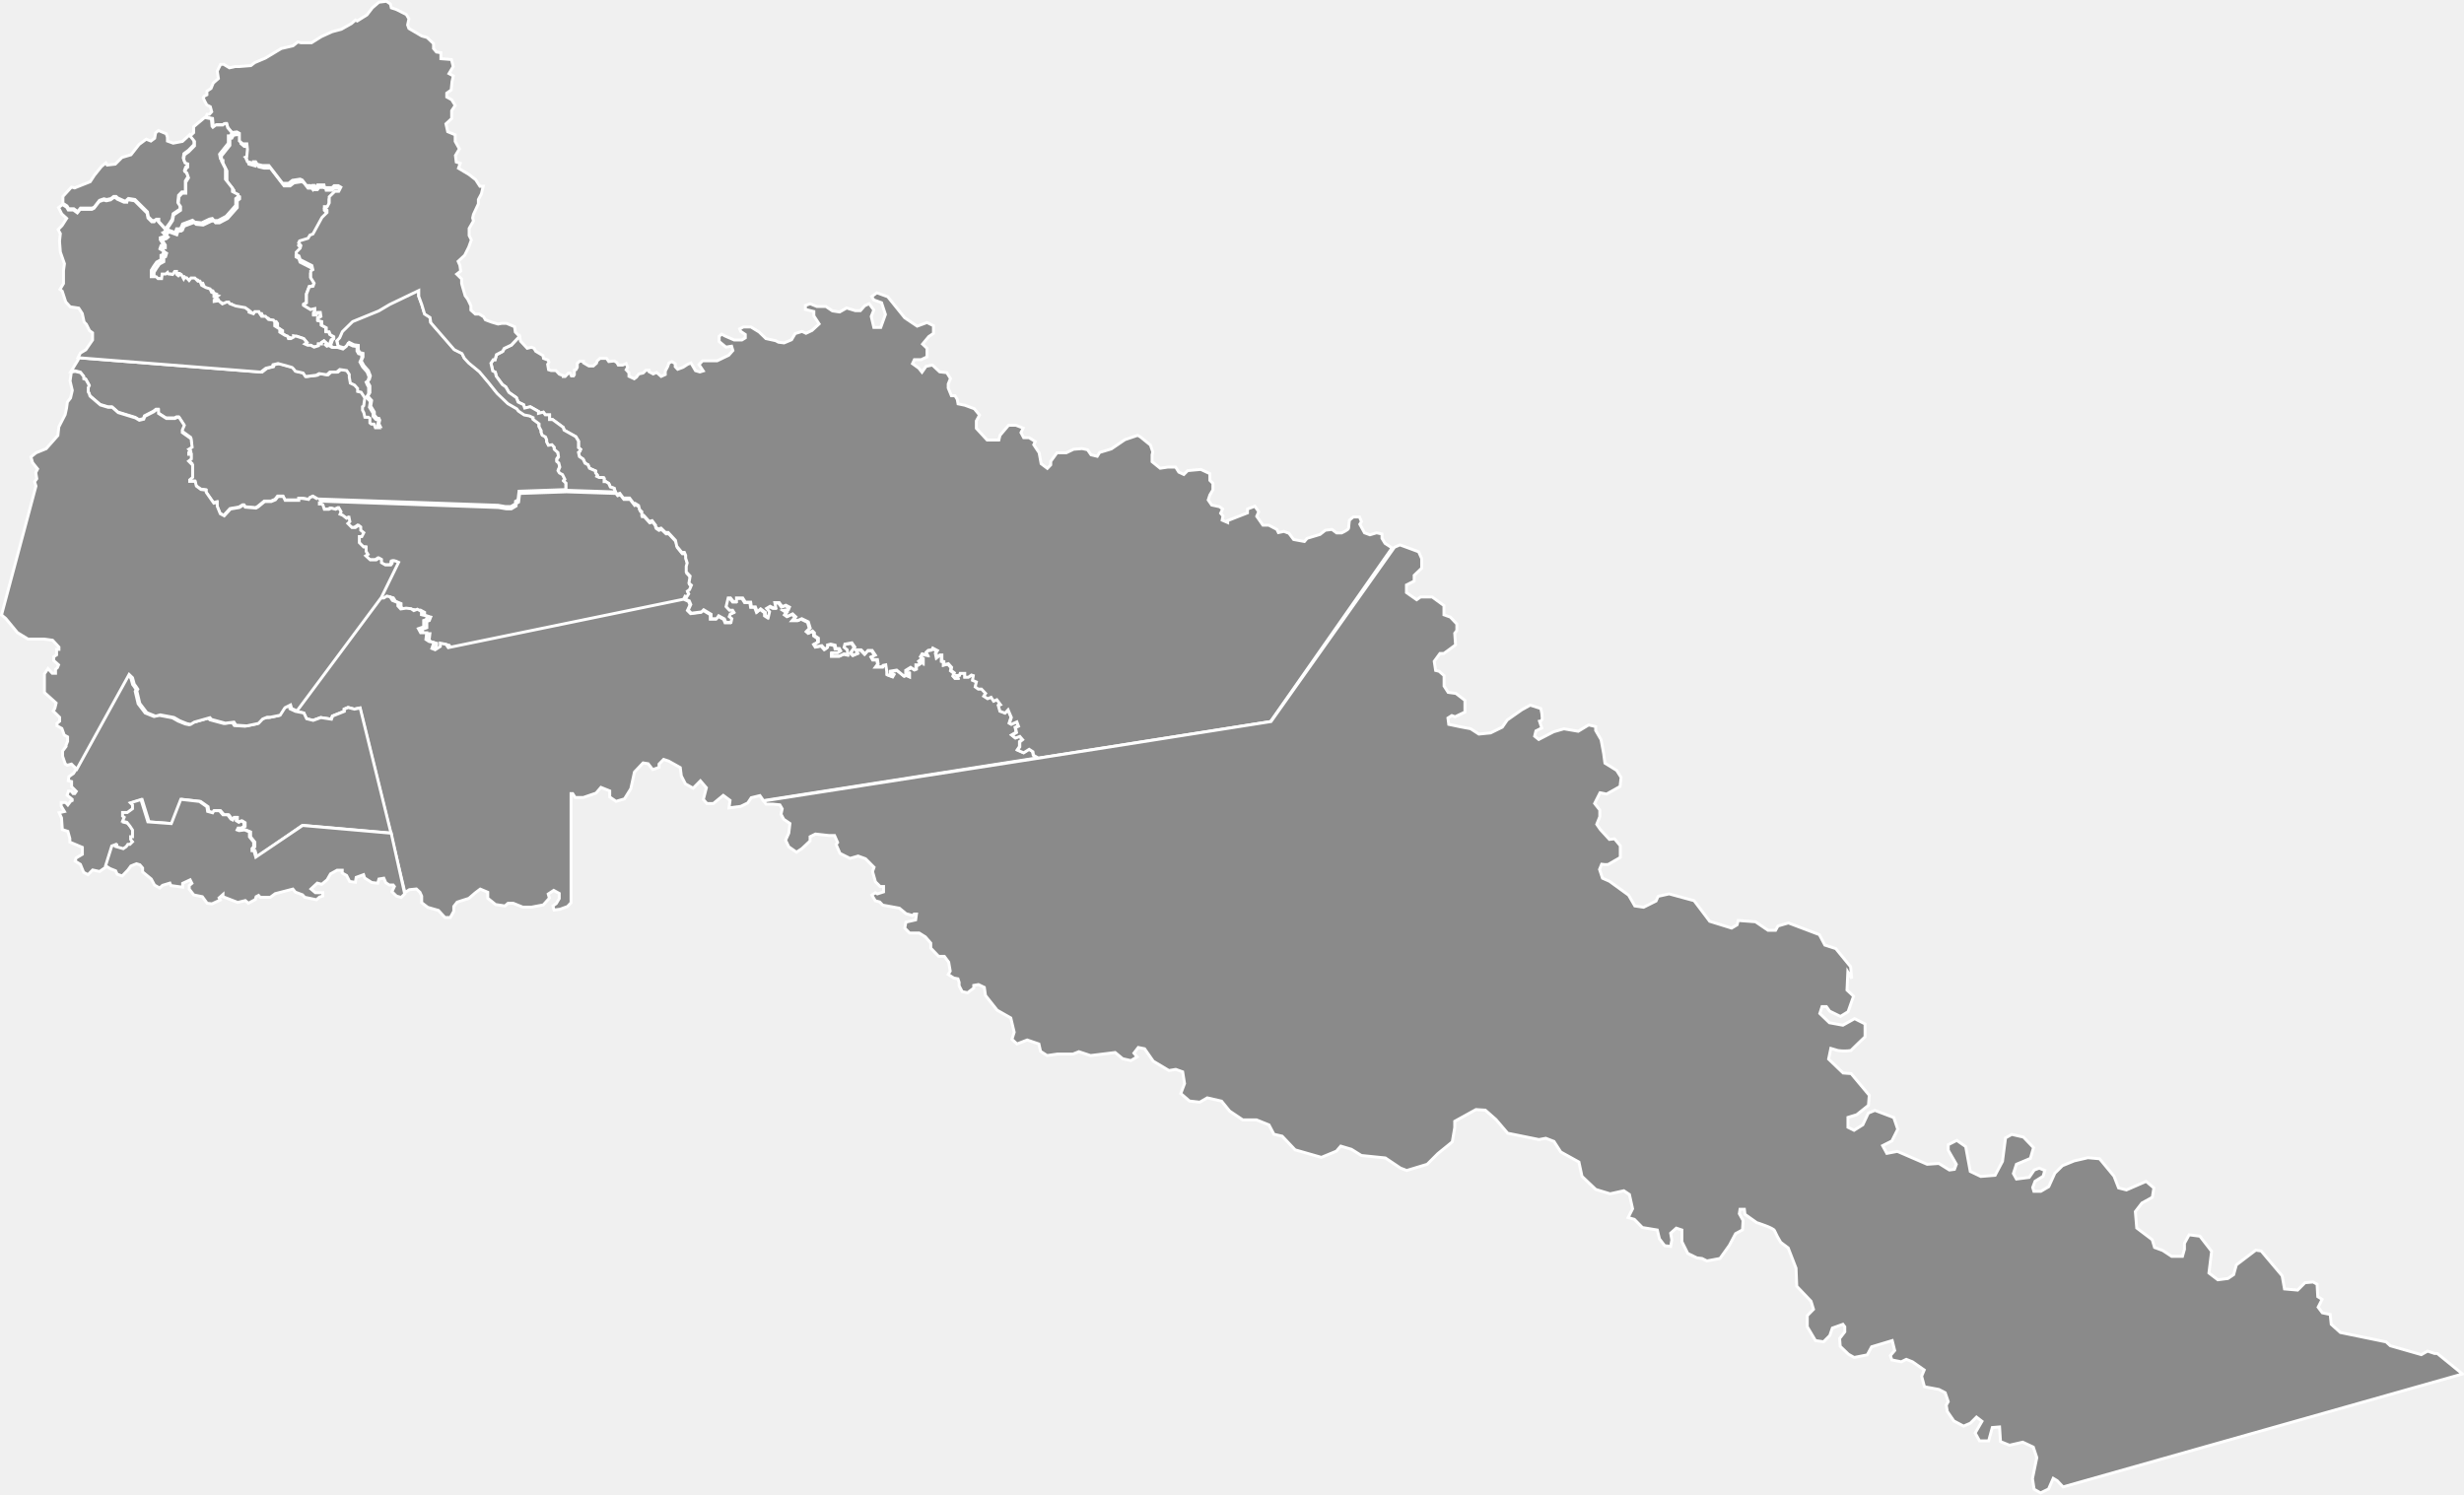
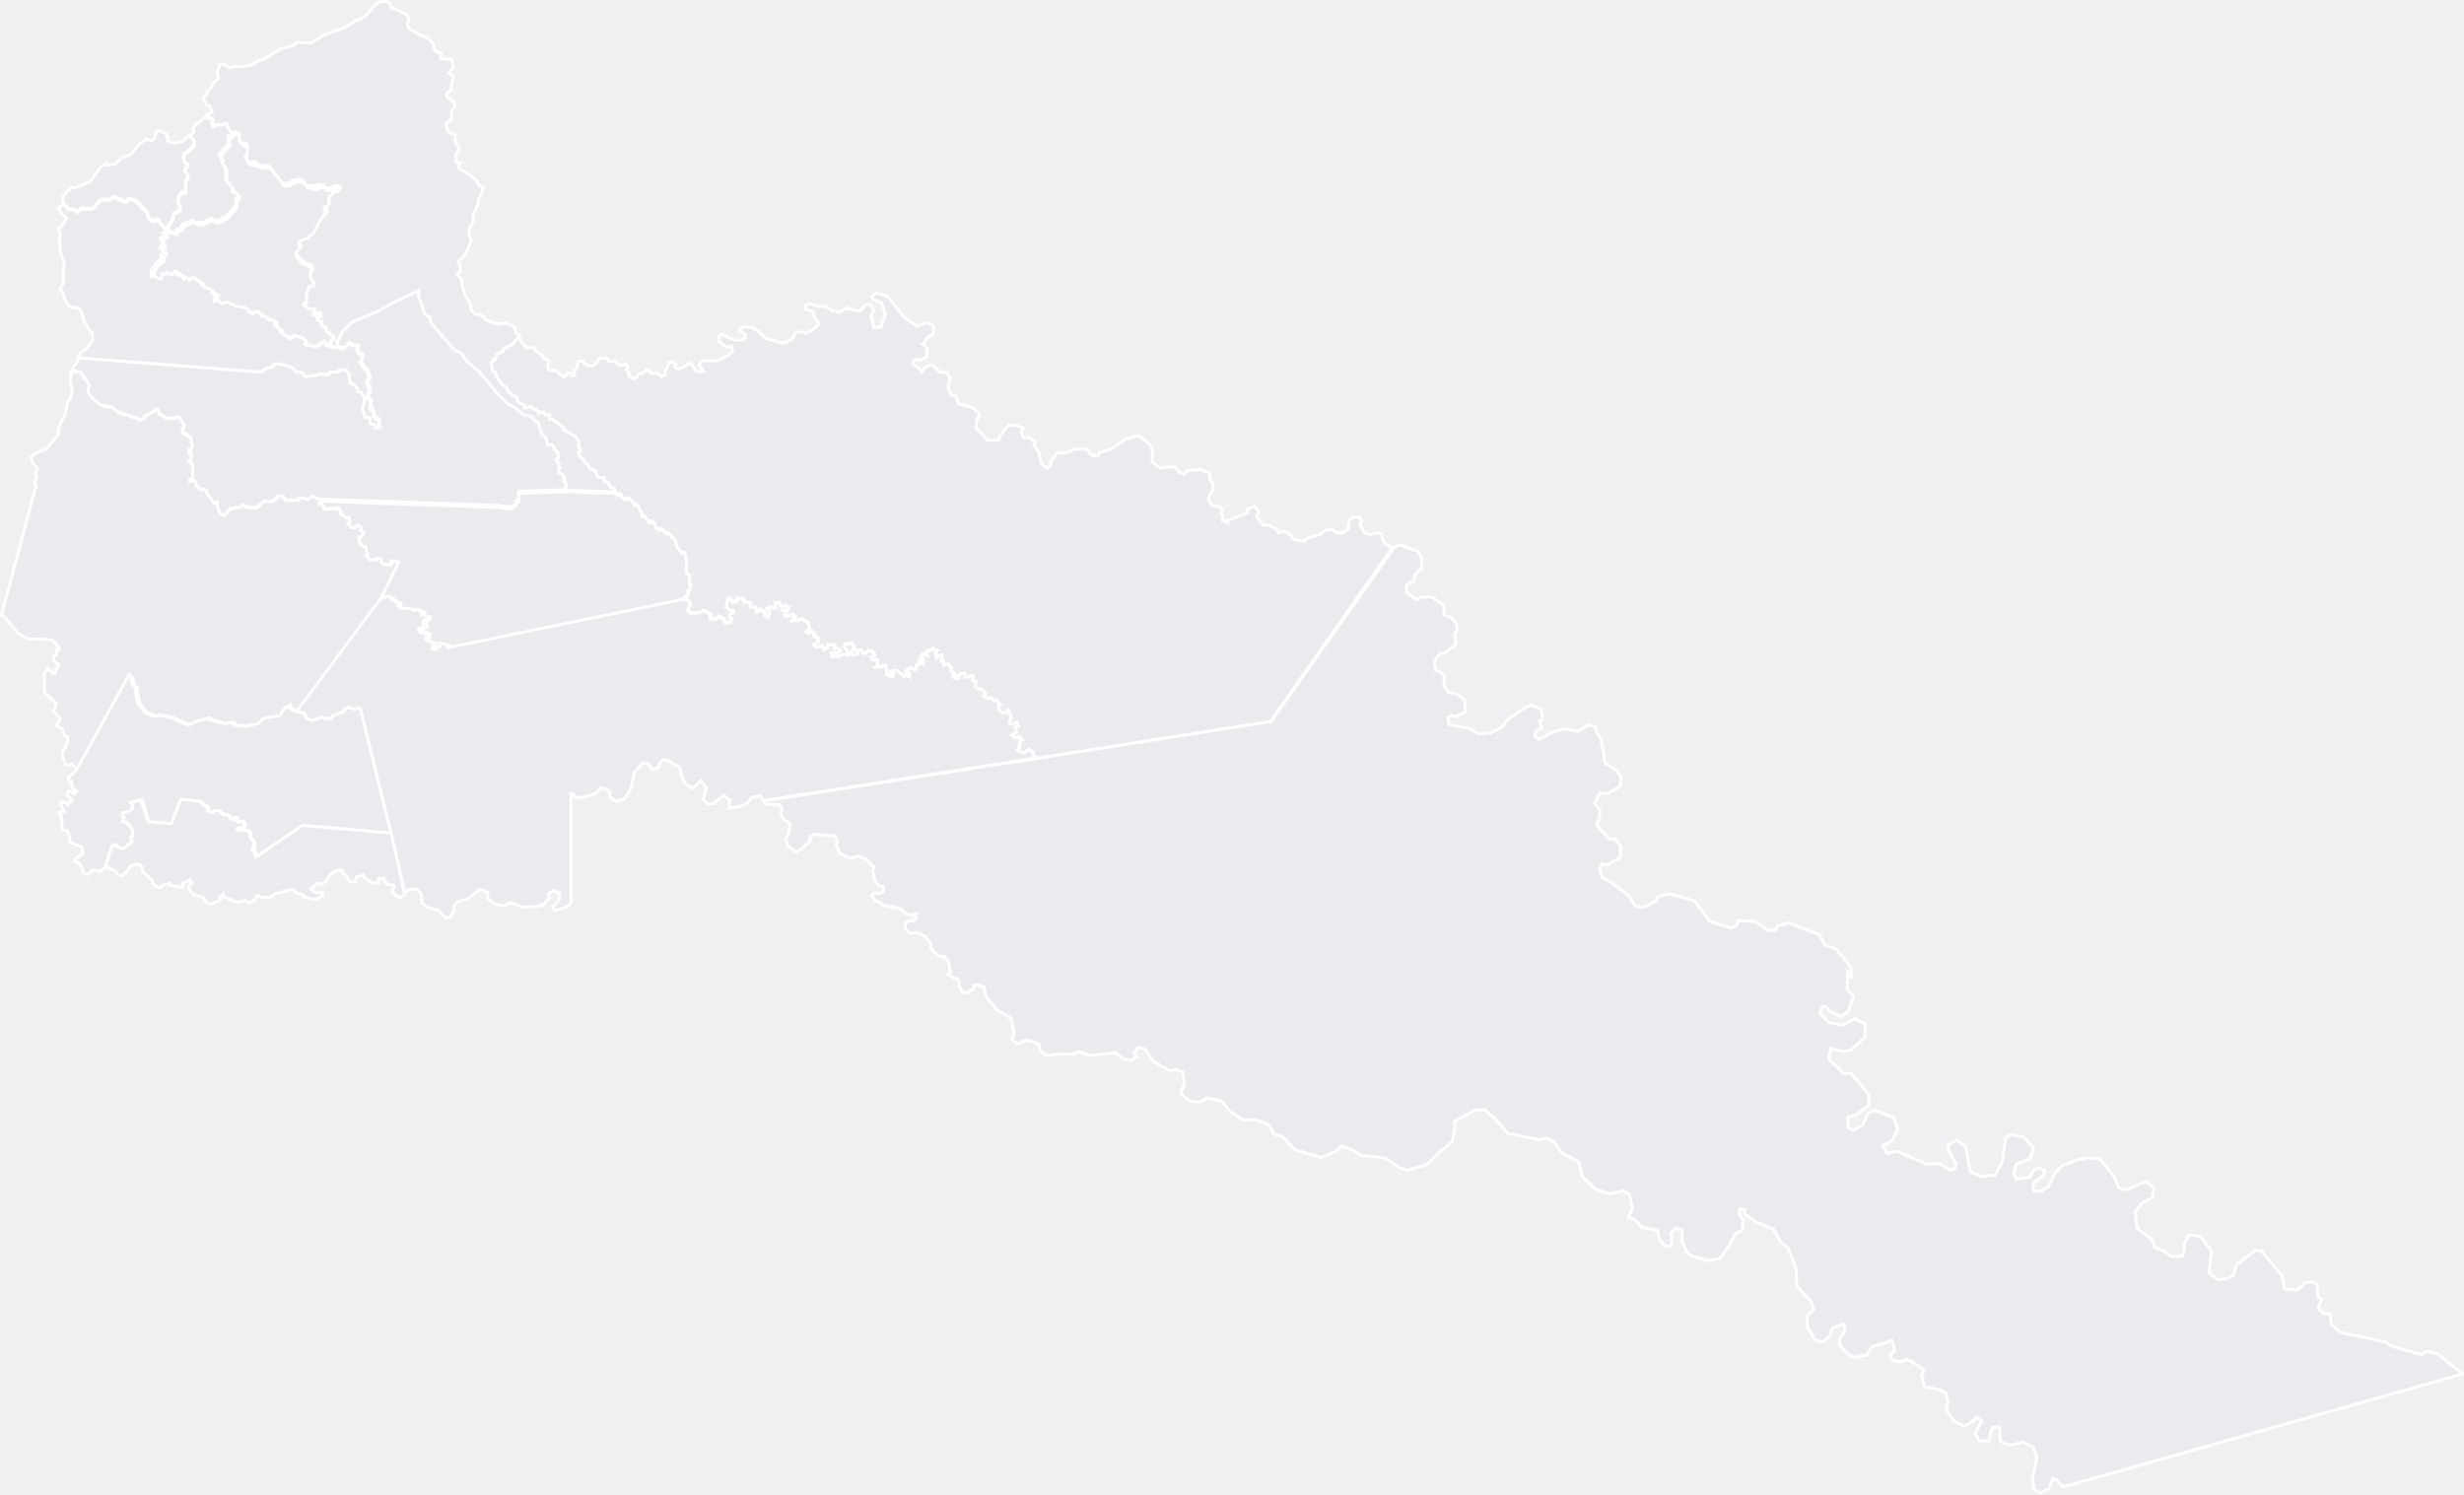
<svg xmlns="http://www.w3.org/2000/svg" id="Capa_1" data-name="Capa 1" viewBox="0 0 210.3 127.61">
  <defs>
-     <style>.cls-1{fill: #8a8a8a;stroke:#fff;stroke-miterlimit:3.86;stroke-width:0.25px;}</style>
+     <style>.cls-1{fill: #ebebef;;stroke:#fff;stroke-miterlimit:3.86;stroke-width:0.25px;}</style>
  </defs>
  <path name="XXXX" id="path3716" class="cls-1" d="M123.11,198.33l1.47-3.05-.25-.11s-.32-.07-.3.05a1.38,1.38,0,0,1,0,.14l-.11.14-.47,0-.33-.19,0-.28-.21-.12-.24.16-.51,0-.38-.35.19-.12-.16-.25,0-.26,0-.12h-.21l-.37-.37,0-.52.21,0,.17-.33-.26-.21,0-.28-.18-.14-.28.19-.29,0-.35-.35.17-.16-.07-.35-.21.07-.33-.26-.23-.09.09-.21-.19-.33-.28.12-.37-.1-.19.1-.4,0-.12-.37-.11-.08-.19,0v-.24l15.39.55.64.11.46,0,.4-.24,0-.21.21-.12.09-.74,4-.14,4.23.14.14.19.23-.08.3.4h.53l.39.51.09-.05.29.18.09.35.19.18,0,.3.15,0,.48.53.25-.07.3.4,0,.15.23.16.23-.07.38.37.23,0,.62.67.11.5.43.53.22,0,.11.25,0,.25.13.4-.08.29,0,.48.33.35-.1.6.21.18-.16.38-.18.13.11.23-.16.25-.15-.05-.1.23-19.89,4.12-.19-.28-.49-.1v.28l-.44.28-.28-.11.14-.4,0-.12-.37-.07-.28-.18.07-.57h-.52l-.19-.35.45-.16v-.54l.21-.07.12-.3-.52-.12,0-.28-.35-.19-.3.12-.23-.16-.43-.05-.46.07-.24-.26,0-.28-.47-.19-.19-.3-.28-.07-.26.16Z" transform="translate(-90.66 -147.29)" />
  <path name="XXXX" id="path3272" class="cls-1" d="M124,218.4l-2.63-10.68-.49.1-.53-.14-.33.14,0,.19-1,.4-.1.27-.9-.14-.66.24-.56-.14-.23-.49-.73-.15,7.18-9.67h.4l.26-.16.28.07.19.3.47.19,0,.28.24.26.46-.07.43.05.23.16.3-.12.35.19,0,.28.52.12-.12.3-.21.07v.54l-.45.16.19.35h.52l-.07.57.28.18.37.07,0,.12-.14.4.28.11.44-.28v-.28l.49.1.19.28L149,198.44l.42.18.13.31-.22.47.27.27.87-.11.18-.18.63.38,0,.38.47,0,.18-.25.49.27.12.29.44,0,.07-.31-.22-.18.09-.22.31-.14-.11-.18h-.27l-.29-.31.18-.74.2,0,.25.31h.26l0-.31.53,0,.23.36h.45l.06.4.34,0,.16.42.29-.25.4.3,0,.26.25.16.11-.47-.25-.29.3-.18.29.14.2,0-.09-.45.38,0,.25.34.31-.12.31.16-.09.22-.36.05.25.16-.16.2.21.15.42-.2.27.25-.25.29.47,0,.29-.13.56.27.16.53-.27.27.16.14.31-.16.16.16,0,.22.34.23v.33l-.34.18.14.22.49-.09.27.3.22-.16,0-.2.27-.07.38.09.06.29h.32l.11.2-.25.16-.49,0,0,.27.65,0,.38-.18.32.07-.05-.41-.27-.22.07-.27.6-.11.25.36-.34.49.21.2.38-.16-.18-.29h.47l.33.34.25-.29.36,0,.27.4-.32.14.14.24h.36l.06.38-.18.23H166l.07-.11.24-.05.09.57,0,.25.45.17.11-.19-.26-.12,0-.14.54-.09.6.49.19-.07.26.12v-.31l-.28,0,0-.21.42-.26.28.19.17-.07,0-.33H169l.14-.1-.14-.21.17-.14.23.24,0-.33-.24-.16.14-.24.47.1-.12-.24.17-.16.32-.05.07-.14.4.21-.12.19.08.4.25-.21H171l0,.51.17.05,0,.28.38-.1.28.31-.05.26.28.21L172,205l.18.14.24,0-.1-.25.24,0,.07-.18.39,0,0,.33h.35l.26-.19.16.05-.07.4.33.14-.1.42.26.19h.28l.35.37-.16.24.33.21.3-.12.21.33.28-.12.31.42-.19.07.14.49.35.19.26-.28.28.65-.16.5.16.09.47-.21.14.37-.26.12.09.42-.39.23.3.24.37-.14.24.28-.24.19,0,.42-.19.28.52.23.47-.3.32.21.05.3.42.24h0l-23.44,3.66-.3-.43-.74.18-.3.45-.6.29-1,.13.09-.64-.58-.43-.85.7H151l-.31-.35.26-1-.51-.59-.62.63-.66-.37-.35-.68-.09-.71-1-.56-.42-.14-.39.4,0,.28-.54.19-.39-.5-.43-.07-.74.78-.31,1.42-.54.87-.72.21-.54-.37,0-.52-.75-.3-.42.49-1.08.37h-.7l-.21-.33-.14,0v9.31l-.31.33-.63.23-.51.07-.1-.35.29-.21.25-.42,0-.44-.47-.26-.47.31.1.35-.52.58-1,.19-.75,0-.82-.33-.44,0-.26.23-.8-.12-.67-.54,0-.51-.64-.27-.44.33-.53.46-1,.32-.29.37,0,.41-.3.54h-.45l-.56-.61-.91-.26-.52-.4v-.56l-.15-.33-.3-.28-.6.06-.38.25Z" transform="translate(-90.66 -147.29)" />
  <path name="XXXX" id="path3290" class="cls-1" d="M199.1,208.88,179.29,212l-.42-.24-.05-.3-.32-.21-.47.3-.52-.23.19-.28,0-.42.24-.19-.24-.28-.37.14-.3-.24.39-.23-.09-.42.26-.12-.14-.37-.47.21-.16-.09.16-.5-.28-.65-.26.28L176,208l-.14-.49.19-.07-.31-.42-.28.12-.21-.33-.3.12-.33-.21.16-.24-.35-.37h-.28l-.26-.19.1-.42-.33-.14.07-.4-.16-.05-.26.19H173l0-.33-.39,0-.07.18-.24,0,.1.25-.24,0L172,205l.11-.28-.28-.21.05-.26-.28-.31-.38.1,0-.28-.17-.05,0-.51h-.17l-.25.21-.08-.4.12-.19-.4-.21-.07.14-.32.05-.17.16.12.24-.47-.1-.14.24.24.16,0,.33-.23-.24-.17.14.14.21-.14.1h-.23l0,.33-.17.07-.28-.19-.42.26,0,.21.28,0v.31l-.26-.12-.19.07-.6-.49-.54.09,0,.14.26.12-.11.19-.45-.17,0-.25-.09-.57-.24.05-.07.11h-.52l.18-.23-.06-.38h-.36l-.14-.24.32-.14-.27-.4-.36,0-.25.29-.33-.34h-.47l.18.29-.38.16-.21-.2.34-.49-.25-.36-.6.11-.07.27.27.22.05.41-.32-.07-.38.18-.65,0,0-.27.49,0,.25-.16-.11-.2H162l-.06-.29-.38-.09-.27.07,0,.2-.22.16-.27-.3-.49.09-.14-.22.34-.18v-.33l-.34-.23,0-.22-.16-.16-.31.16-.16-.14.27-.27-.16-.53-.56-.27-.29.13-.47,0,.25-.29-.27-.25-.42.2-.21-.15.16-.2-.25-.16.36-.05.09-.22-.31-.16-.31.12-.25-.34-.38,0,.09.45-.2,0-.29-.14-.3.18.25.29-.11.47-.25-.16,0-.26-.4-.3-.29.25-.16-.42-.34,0-.06-.4h-.45l-.23-.36-.53,0,0,.31h-.26l-.25-.31-.2,0-.18.74.29.31h.27l.11.18-.31.14-.09.22.22.18-.07.31-.44,0-.12-.29-.49-.27-.18.25-.47,0,0-.38-.63-.38-.18.18-.87.11-.27-.27.22-.47-.13-.31-.45-.19.09-.21.15.05.16-.25-.11-.23.18-.13.16-.38-.21-.18.1-.6-.33-.35,0-.48.08-.29-.13-.4,0-.25-.11-.25-.22,0-.43-.53-.11-.5-.62-.67-.23,0-.38-.37-.23.07-.23-.16,0-.15-.3-.4-.25.07-.48-.53-.15,0,0-.3-.19-.18-.09-.35-.29-.18-.09.05-.39-.51h-.53l-.3-.4-.23.08-.15-.21-.1-.3-.32-.1-.14-.31-.24-.15h-.15l0-.25s0-.1-.07-.1h-.35l-.21-.1.05-.1-.15-.2,0-.16-.52-.23-.13-.3-.25-.13-.16-.35-.32-.22-.08-.36.12-.1.06-.16-.18-.14,0-.56-.23-.38-1-.56-.07-.23-.91-.67h-.26v-.4l-.36,0-.17-.23-.41.1v-.16l-.7-.4-.48.11-.1-.29-.46-.22-.15-.38-.64-.45-.27-.47-.28-.19-.53-.72-.08-.34-.22-.11-.15-.66.2-.3.15,0,.12-.43.53-.28.13-.25.61-.29L135,176l.09.41.57.61.36-.09.22.09.14.25.62.37.05.24.39.15.07.18-.11.18.08.46.22.07h.41l.29.31.33.12,0,.08h.16l.28-.29h.15l.11.24.18,0,.07-.11,0-.38.14-.05.11-.2,0-.33.2-.19.33,0,0,.14.46.27h.38l.27-.24.06-.2.24-.21h.56l.19.27.47-.05.22.14.12.21.38,0,.29-.13.13.32-.13.21.24.26,0,.3.45.21.19-.14.2-.27.37-.08.24-.24h.27v.13l.35.19.29-.13.39.34.35-.16,0-.29.21-.4.1-.3.26-.11.28.17,0,.26.21.22.46-.17.38-.25.29-.12.39.66.37.11.29-.09-.36-.54.3-.32h.32l.92,0,1-.48.35-.4-.11-.37-.48.08-.58-.48V176l.21-.19.29.16.78.34h.66l.29-.18v-.29l-.4-.27-.08-.21.32-.16.64,0,.7.43.58.56.83.18.24.13.48.06.64-.27.31-.53.59-.18.33.16.51-.24.61-.56-.45-.69v-.37l-.72-.18,0-.34.41-.14.57.23.2,0,.57,0,.56.38.61.09.6-.34.75.23.42,0,.37-.42.38-.18.4.54-.22.55.22.94.59,0,.4-1.11-.33-1-.66-.24-.18-.29.44-.32.93.34,1.45,1.8,1.06.71.84-.31.55.27,0,.66-.4.27-.53.64.38.36,0,.73-.5.24-.58,0-.16.34.54.39.27.34.35-.5.54-.11.62.58.61.07.31.5-.19.47v.34l.27.66h.31l.19.31.07.38.58.12.81.3.44.54-.27.5,0,.63.92,1,1,0,.1-.4.73-.86.63,0,.62.24-.19.39.23.43h.46l.53.33-.13.27.46.69.17.93.53.4.29-.3,0-.3.53-.73.79,0,.63-.3.73-.06.46.1.3.43.53.13.2-.33,1-.3,1.16-.79,1.09-.37.23.13.86.7.2.59-.06.24v.59l.69.56.66-.1.66,0,.27.43.43.2.33-.33,1.12-.1.77.36v.57l.26.26v.56l-.26.43-.14.43.3.43.66.14.27.2-.17.36.2.23-.07.36.47.2v-.16l.69-.27,1-.39v-.33l.63-.24.33.47-.17.39.53.76.5,0,.69.36.13.27.47-.1.43.16.4.53.92.17.23-.27,1.1-.33.46-.36.56-.07.4.3h.43s.59-.27.59-.4.07-.69.07-.69l.33-.27.53,0,.17.39-.14.23.4.73.46.17.57-.17.46.1,0,.37.26.43.6.39Z" transform="translate(-90.66 -147.29)" />
  <path name="XXXX" id="path3288" class="cls-1" d="M155.84,215.66l23.3-3.63,20-3.15L209.68,194l.46-.2.93.34.67.25.26.58,0,.82-.64.61,0,.49-.66.33v.65l.87.61.33-.23,1,0,1,.73,0,.79.54.19.56.59,0,.56-.18.23.07,1-1,.73h-.33l-.49.67.12.78.3.07.42.37v.89l.35.54.66.09.77.59,0,1-.84.4-.28-.1-.33.21.07.54,1,.21.86.16.71.46,1-.1,1-.49.42-.61,1.24-.87.72-.4.91.29a3.62,3.62,0,0,1,.12.84.26.26,0,0,1-.23.25l.19.57-.5.25-.11.45.35.28,1.28-.66.87-.25,1.22.21.89-.54.6.14v.33l.46.79.22,1.18.11.82,1,.62.38.6-.09.77-1.15.65-.56-.11-.46.91.44.56V217l-.26.65.31.45.77.84.44-.05.49.59,0,1s-.87.51-1,.58-.59,0-.59,0l-.18.44.25.75.59.26,1.64,1.19.53.92.75.11,1.06-.53.18-.4.94-.21,2.13.58,1.33,1.76,1.87.58.47-.28.09-.37,1.48.11,1.07.73.64,0,.21-.37.89-.26,2.64,1,.47.89.93.3,1.27,1.55.09,1-.33-.55-.07,1.54.56.52-.47,1.33-.65.4-.92-.45-.28-.39-.37,0-.19.59.82.79,1.15.21,1-.56.89.45,0,1.1s-1.1,1.05-1.21,1.17a3.82,3.82,0,0,1-1.1,0l-.61-.18-.19.91,1.24,1.19.68.05,1.55,1.85-.07.86-1,.8-.75.23v.84l.52.26.75-.47.47-1,.56-.23,1.61.61.34,1-.5,1-.79.4.36.66.9-.17,2.54,1.1,1-.07.9.56.43-.06.16-.43-.69-1.2V245l.73-.37.76.53.39,2.12.9.43,1.22-.1.63-1.19.26-2,.53-.3,1,.23.86.9-.27.92-1.19.5-.26.79.26.47,1.09-.14.43-.63.43-.16.47.2-.14.49-.69.43-.2.53.1.33h.59l.68-.4.52-1.15.65-.64,1-.41,1.17-.27,1,.09,1.23,1.49.39,1,.67.17,1.68-.73.66.56-.13.8-.89.49-.56.73.12,1.4,1.32,1,.2.66.7.26.76.5h.92l.17-.6v-.51l.4-.73.92.12,1,1.29-.23,1.85.76.58.86-.11.49-.33.23-.83,1.66-1.26.46.07,1.79,2.12.2,1.12,1.12.1.63-.63.69-.06.34.19.06,1.06.37.23-.34.67.36.48.67.14.09.84.78.7,3.9.8.36.33,2.65.76.53-.3.6.2h.23l2.15,1.75-34.09,9.64-.5-.53-.34-.2-.4.91-.68.33-.55-.31-.14-.91.37-1.79-.3-.9-.9-.42-1.13.26-.77-.31-.08-1.25-.62.05-.31,1.14h-.78l-.37-.67.58-1-.47-.36-.52.52-.58.25-.83-.44-.56-.81-.09-.54.17-.3-.26-.76-.54-.28-1.23-.23-.24-.9.22-.53-1-.7-.53-.21-.43.21-.8-.16L252,263l.37-.43-.21-.85-1.76.53-.37.69-1.12.22-.48-.27-.71-.68-.05-.67.44-.57v-.43l-.16-.21-.9.32-.22.64-.53.53-.69-.1-.7-1.18,0-.95.53-.54-.21-.69-1.22-1.28-.06-1.54-.67-1.73-.64-.48a8,8,0,0,1-.53-1c-.06-.22-1.52-.68-1.52-.68l-1-.71-.05-.43h-.37l-.06.38.32.58-.05.8-.59.32-.53,1-.8,1.12-1.12.21-.42-.21-.43-.05-.78-.38-.5-1,0-1-.48-.16-.48.43.1.58-.1.55-.51-.06-.45-.59-.18-.75-1.27-.21-.69-.7-.53-.15.38-.75-.27-1.22-.48-.32-1.17.26-1.22-.37-1.18-1.12-.26-1.22-1.55-.86-.58-.9-.7-.27-.58.11-2.67-.54-1-1.17-.91-.8-.8-.05-1.81,1v.54l-.21,1.22-1.23,1-.91.91-1.75.53-.54-.21-1.28-.86-2.05-.21-.85-.53-.91-.27-.37.43-1.28.53-2.24-.64-1.11-1.17-.7-.16-.42-.8-1.07-.43-1.17,0-1.12-.75-.69-.85L193.7,241l-.64.37-.88-.1-.74-.64.32-.85-.16-1-.59-.21-.58.1-1.34-.8-.74-1.06-.54-.11-.37.48.27.32-.53.32-.7-.16-.64-.53-2.1.26-1-.33-.5.2-1.32,0-.89.13-.56-.36-.14-.63-1-.34-.87.34-.43-.4.19-.6-.29-1.22-1.16-.66-1-1.26-.1-.69-.5-.24-.4.07v.23l-.53.4-.46-.1-.26-.5,0-.29-.1-.3-.36-.07-.47-.3.17-.29-.13-.76-.37-.5h-.49l-.67-.7v-.43l-.46-.53-.53-.33h-.82l-.41-.42.1-.51.83-.19.07-.5-.2,0-.13.13-.56-.16-.57-.47-1.42-.26-.26-.27-.37-.1-.3-.49.3-.2.17.1.53-.17,0-.46h-.29l-.4-.4-.25-.88.13-.36-.73-.73-.63-.23-.69.2-.86-.43-.33-.76.13-.17-.26-.59-.47,0-1.16-.13-.46.23,0,.36-.7.66-.46.3-.66-.46-.27-.56.27-.6.1-.83-.53-.36-.23-.43.1-.46-.2-.34-.57-.06-.61,0Z" transform="translate(-90.66 -147.29)" />
  <path name="XXXX" id="path8170" class="cls-1" d="M116.47,217.74l7.56.66-2.63-10.68-.49.1-.53-.14-.33.14,0,.19-1,.4-.1.27-.9-.14-.66.24-.56-.14-.23-.49-.72-.14-.47-.22-.09-.3-.48.24-.41.64-.83.17h-.28l-.38.15-.36.38-1,.21-.92-.06-.17-.26-.73.09-1.19-.32-.13-.15-1.34.38-.3.19-.32-.06-.62-.25-.49-.28-1.17-.22-.4.11-.75-.3-.6-.79-.25-1.06.08-.15-.17-.26-.13-.17-.15-.55-.29-.28L97.13,213l-.2.31-.39.27-.05.35.28.07,0,.44.4.4-.13.19-.14,0-.16-.21h-.24l-.11.35.43.35,0,.1-.13.06-.24.32-.19-.21-.38,0,0,.3.28.47-.45.1.2.44.07,1,.47.15.17.61,0,.31,1.07.45,0,.59-.54.32-.08.26.45.28.28.68.37.2.4-.4.59.13.61-.43.53-1.67.32-.12,0,.16.66.19.25-.17.14-.2.18,0,.22-.22-.16-.2,0-.23.16,0s0-.48,0-.57a4.71,4.71,0,0,0-.48-.66l-.37-.09.14-.34-.14-.1v-.31l.41,0,.44-.32V216l-.18-.18.9-.28.59,1.9,2,.15.81-2.07,1.59.18.64.45.06.4.43.12.1-.18.48,0,.3.35.4,0,.27.36.16.08.12-.22.18,0,0,.28.22.14.2-.12.24.15v.32l-.24.14-.26,0-.08.16.16.06.48-.06.41.17,0,.42.36.45,0,.4-.14.15,0,.18.16,0,.16.55Z" transform="translate(-90.66 -147.29)" />
  <path name="XXXX" id="path8172" class="cls-1" d="M99.67,221.19l.53-1.69.32-.12,0,.16.66.19.25-.17.14-.2.18,0,.22-.22-.16-.2,0-.23.16,0s0-.48,0-.57a4.71,4.71,0,0,0-.48-.66l-.37-.09.14-.34-.14-.1v-.31l.41,0,.44-.32V216l-.18-.18.9-.28.59,1.9,2,.15.81-2.07,1.59.18.64.45.06.4.43.12.1-.18.48,0,.3.35.4,0,.27.36.16.08.12-.22.18,0,0,.28.22.14.2-.12.24.14v.33l-.24.14-.26,0-.08.16.16.06.48-.06.41.17,0,.42.36.45,0,.4-.14.15,0,.18.16,0,.16.55,4-2.7,7.56.66,1.15,5.18-.3.3-.4-.11-.39-.38.21-.44-.1-.13-.34,0-.29-.19-.17-.39-.42.07-.1.36-.51-.06-.61-.39-.09-.28-.63.23-.07.42-.49-.07-.26-.51-.37-.21,0-.24h-.44l-.56.31-.29.51-.46.38-.38-.1-.54.5.38.32.63,0v.28l-.28.09-.26.23-1-.21-.19-.21-.61-.23-.21-.26-1.51.39-.42.31h-.86l-.14-.16-.21.11-.07.24-.59.32-.26-.23-.65.16-1.26-.49,0-.19-.33.29.1.18-.71.33-.41-.05-.41-.56-.73-.15-.39-.5,0-.3.23-.19-.15-.3-.64.3,0,.33-1-.14-.09-.21-.63.19-.24.23-.44-.25-.28-.52-.74-.61v-.33l-.23-.27-.3-.09-.47.19-.25.34-.49.51-.43-.15-.13-.29-.48-.19Z" transform="translate(-90.66 -147.29)" />
  <path name="XXXX" id="path8186" class="cls-1" d="M97.29,178.07l-.57.92.32-.05.47.11.27.34v.18l.18.06.29.52-.09.18v.36l.09.16.06.2.89.76.67.2h.34l.51.45,1.47.45.33.2.38-.09.09-.24.76-.39.22-.17h.18v.31l.67.43.73,0,.18-.09.18,0,.44.68-.17.4v.13l.75.54.09.72-.29.18.14.14-.14.13,0,.16.22,0,0,.4-.23.18.34.34,0,.76V188l-.25.21,0,.13.47,0,.1.4.39.29.45.06v.18l.65.93.29-.08,0,.34.26.64.34.18.53-.58.76-.13.31-.19h.11l.08.16.92.08.19-.11.55-.45.56,0,.36-.15.22-.28.45,0,.16.33,1.21,0v-.14l.3,0,.54.09.09-.14.26-.13.41.24,15.4.54.63.11.46,0,.4-.24,0-.21.21-.12.09-.74,4-.14,0-.61-.2-.18.1-.15-.2-.4-.25-.13-.12-.18.14-.33-.09-.35-.16-.12,0-.19.14-.2-.05-.38-.31-.27,0-.18-.2-.22-.3.05-.15-.29,0-.17-.1-.25-.28-.15-.09-.23,0-.16-.18-.33,0-.25-.51-.38,0-.15-.33-.15-.43-.08-.49-.33-.14-.19-.76-.44-.92-.88-.67-.84-.84-1-.91-.74-.38-.41-.2-.4-.66-.33-2-2.3-.07-.45-.46-.29-.24-.8-.26-.71V172l-2.48,1.19-.93.55-2.23.91-.88.86-.23.53-.25.26.13.53.52.15.29-.23.14-.23.41.2.36.05,0,.38.13.23.27.07,0,.31-.15.33.23.41.38.43.17.44-.09.31-.16.13.1.23.11.19,0,.57-.17.27.1.16.22.24-.08.48.31.51,0,.26.25.28.14,0,.07.15-.07.31.12.24-.31,0-.12-.31-.23,0-.12-.1V183l-.14-.1h-.29l-.09-.4-.11-.19,0-.3a.22.22,0,0,0,.1-.08c0-.07.1-.67.1-.67l-.32-.49-.3-.07,0-.25-.26-.29-.36-.17-.09-.5,0-.24-.22-.33-.59-.09-.27.22-.58,0-.25.23-.66-.1-.26.14-.91.11-.2-.3-.66-.15s-.23-.33-.32-.34l-1.16-.32-.43.1-.06.17-.55.13-.43.33-15.62-1.22Z" transform="translate(-90.66 -147.29)" />
  <path name="XXXX" id="path8192" class="cls-1" d="M117.76,189.89l-.41-.24-.26.13-.09.14-.54-.09-.3,0V190L115,190l-.16-.33-.45,0-.22.28-.36.15-.56,0-.55.45-.19.11-.92-.08-.08-.16h-.11l-.31.19-.76.13-.53.58-.34-.18-.26-.64,0-.34-.29.08-.65-.93v-.18l-.45-.06-.39-.29-.1-.4-.47,0,0-.13.25-.21v-.29l0-.76-.34-.34.23-.18,0-.4-.22,0,0-.16.14-.13-.14-.14.29-.18-.09-.72-.75-.53V184l.17-.4-.44-.68-.18,0-.18.09-.73,0-.67-.43v-.31H104l-.22.17-.76.39-.09.24-.38.09-.33-.2-1.47-.45-.51-.45h-.34l-.67-.2-.89-.76-.06-.2-.09-.16v-.36l.09-.18-.29-.52-.18-.06v-.18l-.27-.34-.47-.11-.32.06-.11.76.19.8-.15.65-.27.35-.07.52h0l-.12.55-.54,1.05-.08.73-1,1.13-.86.35-.44.35.14.49.43.54-.16.31.09.52-.19.26.12.37-2.94,11,.36.3,1,1.21.9.55h1.39l.71.1.54.59,0,.19h-.2l0,.47-.24.15v.34l.41.36-.1.24-.16.14v.34h-.28l-.36-.4-.31.45,0,1.59,1,.9-.11.46-.14.22.55.54v.33l-.23.19,0,.2.42.23.2.56.29.16,0,.38-.13.32V211l-.3.4,0,.43.23.67.17.11.36-.1.15.15.31.28,4.46-8.08.29.28.15.55.13.17.17.26-.08.15.25,1.06.6.79.75.3.4-.11,1.17.22.49.28.62.25.32.06.3-.19,1.34-.38.13.15,1.19.32.73-.09.17.26.92.06,1-.21.36-.38.38-.15h.28l.83-.17.41-.64.48-.24.09.3.46.21,7.2-9.68,1.47-3-.25-.11s-.32-.07-.3.05a1.38,1.38,0,0,1,0,.14l-.11.14-.47,0-.33-.19,0-.28-.21-.12-.24.16-.51,0-.38-.35.19-.12-.16-.25,0-.26,0-.12h-.21l-.37-.37,0-.52.21,0,.17-.33-.26-.21,0-.28-.18-.14-.28.19-.29,0-.35-.35.17-.16-.07-.35-.21.07-.33-.26-.23-.09.09-.21-.19-.33-.28.12-.37-.1-.19.1-.4,0-.12-.37-.11-.08-.19,0v-.23" transform="translate(-90.66 -147.29)" />
  <path name="XXXX" id="path8221" class="cls-1" d="M119.1,176.19V176l-.3-.17-.1-.25-.24,0v-.34l-.39-.21,0-.32-.31-.08,0-.21.24-.15-.05-.34h-.19l-.13.22-.21,0,0-.18.1-.13,0-.24-.37.08-.58-.35,0-.08.24-.14,0-.74.24-.63.32-.05.09-.26-.29-.46v-.33l.18-.11-.08-.35-1-.51-.1-.31-.24-.14,0-.18.34-.35.06-.22-.19-.24.08-.16.72-.22.16-.27.26-.1.77-1.41.43-.42v-.2l-.22-.21v-.09h.24l.17-.32,0-.52.48-.47h.33l.18-.35-.22-.13h-.35l-.17.17h-.5l-.06-.24-.55,0-.14.19-.17,0,0-.14h-.12l-.09.14-.11-.13-.31,0-.36-.47-.18-.08-.66.1-.33.26h-.51l-1.17-1.52-.54,0-.46-.11-.13-.21-.18,0,0,.13-.53-.15-.07-.26-.1-.11.12-.05.06-.62-.05-.47-.35,0-.29-.25,0-.65-.21-.12-.42.06-.14.25-.17,0,0,.62-.75.94.07.36.09,0,0,.21.34.67v.9l.6.76v.29l.48.25v.19l-.2.16,0,.58-.82.93-.7.37-.33,0-.15-.18-.24.05-.67.32-.59-.06-.19-.16-.85.32-.14.34-.11.07h-.26l-.11.32-.71-.26-.09.17-.14.08.2.21-.15.13-.28.1,0,.16.19.29,0,.22-.13,0-.09.27.33.21-.09.29-.15.05v.38l-.37.2a6.93,6.93,0,0,0-.46.7l0,.55.42,0,.16.16h.3l.05-.39.3,0,.16-.14.07.13.36.05.18-.26.16,0v.24l.16.13.11-.1.14,0,.2.37.06-.1h.19l.21.23.16-.21h.33l.26.27.18,0,.14.35.35.19.37.12.13.29.32.12-.12.09v.17l.12.05.06.18-.16.06,0,.11.38-.06.32.27.37-.16h.17l.07.13.54.21.8.15.33.25,0,.13.37.13.12-.18.34,0,.06.13.18.27h.33l.26.28.41,0,.12.16,0,.34.43.27v.26l.44.27.22.07.08.21h.21l.22-.12,0-.12L116,176l.58.2.27.32-.17.13.24.11h.26l.29.16.37-.12,0-.15.26,0v-.12l.21-.14.25.23-.12.11.12.12.19-.08.17-.48Z" transform="translate(-90.66 -147.29)" />
  <path name="XXXX" id="path8231" class="cls-1" d="M97.52,177.42l.46-.27.58-.84,0-.61-.26-.19-.27-.54-.19-.19-.16-.73-.3-.46-.73-.11-.38-.42-.3-.92-.19-.15.3-.5,0-1.11.08-.58-.35-1-.07-.92.07-.65-.19-.34.34-.35.39-.61-.42-.38-.27-.54.33-.26.36.23.14.24.44,0,.33.24.24-.3,1,0,.18-.09.44-.57.38-.13.24.06.36-.08.23-.18.21,0,.12.12.58.26h.23l0-.1.12-.11.56.09,1.06,1.05.08.42.32.32.21,0L104,166h.17v.19l.64.72-.1.16-.14.08.2.21-.15.13-.28.09,0,.17.19.29,0,.22-.13,0-.09.27.33.21-.09.29-.15.05v.38l-.37.2a6.93,6.93,0,0,0-.46.7l0,.55.42,0,.16.16h.3l.05-.39.3,0,.16-.14.07.13.36.05.18-.26.16,0v.24l.16.13.11-.1.14,0,.2.37.06-.1h.19l.21.23.16-.21h.33l.26.27.18,0,.14.35.35.19.37.12.13.29.32.12-.12.08v.18l.12.05.06.18-.16.06,0,.11.38-.06.32.27.37-.16h.17l.07.13.54.21.8.14.33.26,0,.13.37.13.12-.18.34,0,.06.13.18.27h.33l.26.27.41.05.12.16,0,.34.43.27v.26l.44.27.22.07.08.21h.21l.22-.12,0-.12L116,176l.58.19.27.33-.17.13.24.11h.26l.29.16.37-.12,0-.15.26,0v-.12l.21-.14.25.23-.12.11.12.11.18-.06.23.15.26,0,.2,0,.5.15.29-.23.14-.23.41.2.36.05,0,.38.13.23.27.07,0,.31-.15.33.23.42.38.43.17.43-.09.31-.16.13.1.23.11.19,0,.57-.17.27.1.16.22.24-.08.48.31.51,0,.26.25.28.14,0,.07.15-.07.31.12.24-.31,0-.12-.31-.23,0-.12-.1V183l-.14-.1h-.29l-.09-.39-.11-.2,0-.3a.22.22,0,0,0,.1-.08c0-.07.1-.67.1-.67l-.32-.49-.3-.07,0-.25-.26-.29-.36-.17-.09-.5,0-.24-.22-.33-.59-.09-.27.22-.58,0-.25.23-.66-.1-.26.14-.91.11-.2-.3-.66-.15s-.23-.33-.32-.34l-1.16-.32-.43.1-.06.17-.55.13-.43.33-15.6-1.23Z" transform="translate(-90.66 -147.29)" />
  <path name="XXXX" id="path8246" class="cls-1" d="M104.86,166.91l-.65-.71V166H104l-.15.11-.21,0-.32-.32-.08-.42-1.06-1.05-.56-.09-.12.11,0,.1h-.23l-.58-.26-.12-.12-.21,0-.23.18-.36.08-.24-.06-.38.13-.44.57-.18.09-1,0-.24.3-.33-.24-.44,0-.14-.24-.35-.23v-.58l.73-.8.27.07,1.33-.53.35-.54.61-.76.38-.31.11.19.69-.08.57-.57.77-.23.69-.88.61-.45.4.16.32-.24.08-.46.24-.2.67.28.1.3v.32l.49.18.79-.15.62-.57.37.46v.38l-.48.49-.38.28-.06.37.12.32.22.08v.28l-.13.1-.1.28.16.12.14.41-.23.37v.94l-.3,0-.28.29-.06.58.19.27v.32l-.59.4-.09.48-.24.37-.32.42" transform="translate(-90.66 -147.29)" />
  <path name="Mocoa" id="path8251" class="cls-1" d="M134.64,175.63l-.06-.45-.69-.29-.4,0-.32.06-.57-.17-.51-.19-.15-.26-.38-.23-.33,0-.38-.34,0-.37-.27-.56-.22-.3-.23-.79-.07-.26,0-.38-.42-.41.34-.26-.07-.49-.15-.34.56-.52.34-.68.23-.63-.19-.38v-.6l.37-.64-.07-.26.07-.3.42-.9v-.37l.26-.49.15-.64h-.28l-.36-.56-.58-.45-.89-.53.15-.42-.34-.11-.07-.56.34-.56-.36-.64v-.56l-.64-.27-.15-.67.49-.45,0-.67.3-.45-.3-.49-.42-.23,0-.33.38-.27.07-.71.11-.49-.37-.2.36-.6-.15-.6-.9-.07,0-.51-.38-.06-.25-.3,0-.42-.55-.52-.46-.13-1.09-.64-.11-.3.11-.52-.22-.37-.83-.42-.45-.15-.08-.33-.34-.23-.64.08-.56.48-.46.6-.83.52L121,149l-.34.3-.87.49L119,150l-.92.42-.83.52h-.91l-.26-.07-.41.33-1,.23-1.36.82-.9.38-.34.26-1,.08-.34,0-.49.11-.49-.3h-.26l-.29.58.1.63-.44.39-.19.46-.35.23,0,.31-.25.13-.06.13.12.28.18.33.3.15.12.43-.2.22-.2,0-.09.24.56.11.06.64.07.08.25-.19.59,0,.11-.1H110l.1.34.35.43.43-.05.21.12,0,.65.29.25.35,0,.05.47-.06.62-.12.05.1.11.07.26.53.15,0-.13.18,0,.13.21.46.11.54,0,1.17,1.52h.51l.33-.26.66-.1.18.08.36.47.31,0,.11.13.09-.14h.12l0,.14.17,0,.14-.19.55,0,.06.24H119l.18-.17h.35l.22.13-.18.35h-.33l-.48.47,0,.52-.17.32h-.24v.09l.22.21v.2l-.43.42-.77,1.41-.26.1-.16.27-.72.22-.08.16.19.24-.06.22-.34.35,0,.18.24.14.1.31,1,.51.08.35-.18.11V171l.29.46-.09.26-.32.05-.24.63,0,.74-.24.14,0,.08.58.35.37-.08,0,.24-.1.13,0,.18.21,0,.13-.22H118l.05.34-.24.15,0,.21.31.08,0,.32.39.21v.34l.24,0,.1.25.3.17v.17l-.11.1-.17.49.21.15.27,0,.19,0-.14-.55.25-.26.23-.53.88-.86,2.23-.91.93-.55,2.48-1.19v.5l.26.71.24.8.46.29.07.45,2,2.3.66.33.2.4.38.41.91.75.84,1,.67.84.92.88.76.44.14.19.49.33.43.08.33.15,0,.15.51.38,0,.25.18.33,0,.16.09.23.28.15.1.25,0,.17.15.29.3-.05.2.22,0,.18.31.27.05.38-.14.2,0,.19.16.12.09.35-.14.33.12.18.25.13.2.4-.1.15.2.18,0,.61,4.2.14-.1-.32-.32-.1-.14-.31-.24-.15h-.15l0-.25s0-.1-.07-.1h-.35l-.21-.1.05-.1-.15-.2,0-.16-.52-.23-.13-.3-.25-.13-.16-.35-.32-.22-.08-.36.12-.1.06-.16-.18-.14,0-.56-.23-.38-1-.56-.07-.23-.91-.67h-.26v-.4l-.36,0-.17-.23-.41.1v-.16l-.7-.4-.48.11-.1-.29-.46-.22-.15-.38-.64-.45-.27-.47-.28-.19-.53-.72-.08-.34-.22-.11-.15-.66.2-.3.15,0,.12-.43.53-.28.13-.25.61-.29L135,176Z" transform="translate(-90.66 -147.29)" />
  <path name="XXXX" id="path8261" class="cls-1" d="M105.15,166.49l.24-.37.09-.48.59-.4v-.32l-.19-.27.06-.58.28-.29.3,0v-.94l.23-.37-.14-.41-.16-.12.1-.28.13-.1v-.28l-.22-.08-.12-.32.06-.37.38-.28.48-.49v-.38l-.37-.46.3-.29v-.5l.94-.79.57.11.06.64.07.08.25-.19.59,0,.11-.1H110l.1.34.36.42-.14.27-.17,0,0,.62-.75.94.07.36.09,0,0,.21.34.67v.9l.6.76v.29l.48.25v.19l-.2.16,0,.58-.82.93-.7.37-.33,0-.15-.18-.24.05-.67.32-.59-.06-.19-.16-.85.32-.14.34-.11.07h-.26l-.11.32-.72-.27Z" transform="translate(-90.66 -147.29)" />
-   <filter id="dropShadow" height="130%">
-     <feGaussianBlur in="SourceAlpha" stdDeviation="3" />
-     <feOffset dx="0" dy="0.2" result="offsetblur" />
-       result="offsetblur"/&gt; 
-       <feComponentTransfer>
-       <feFuncA type="linear" slope="0.3" />
-     </feComponentTransfer>
-     <feMerge>
-       <feMergeNode />
-       <feMergeNode in="SourceGraphic" />
-     </feMerge>
-   </filter>
</svg>
